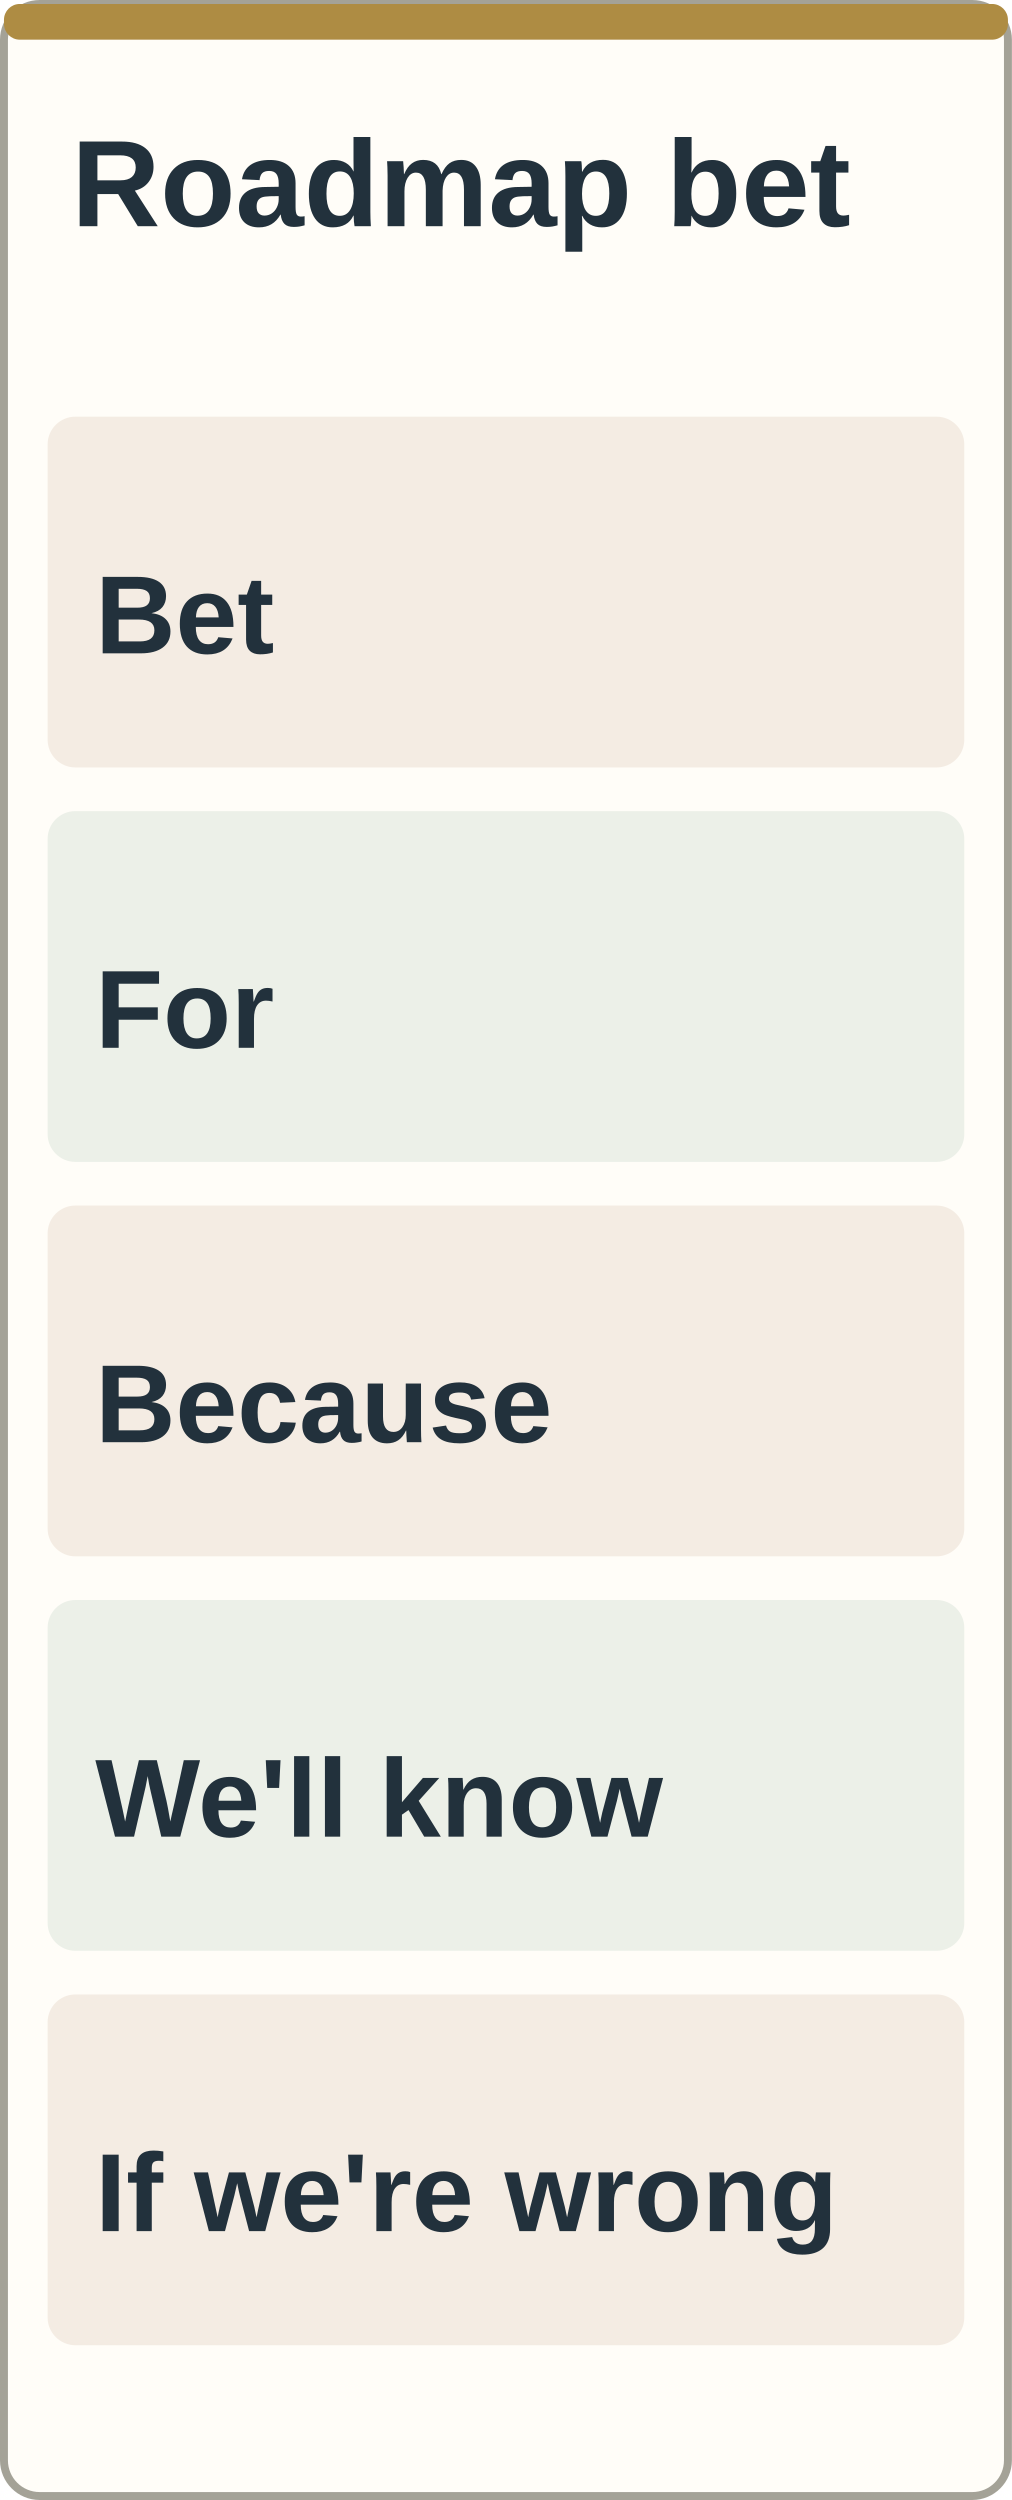
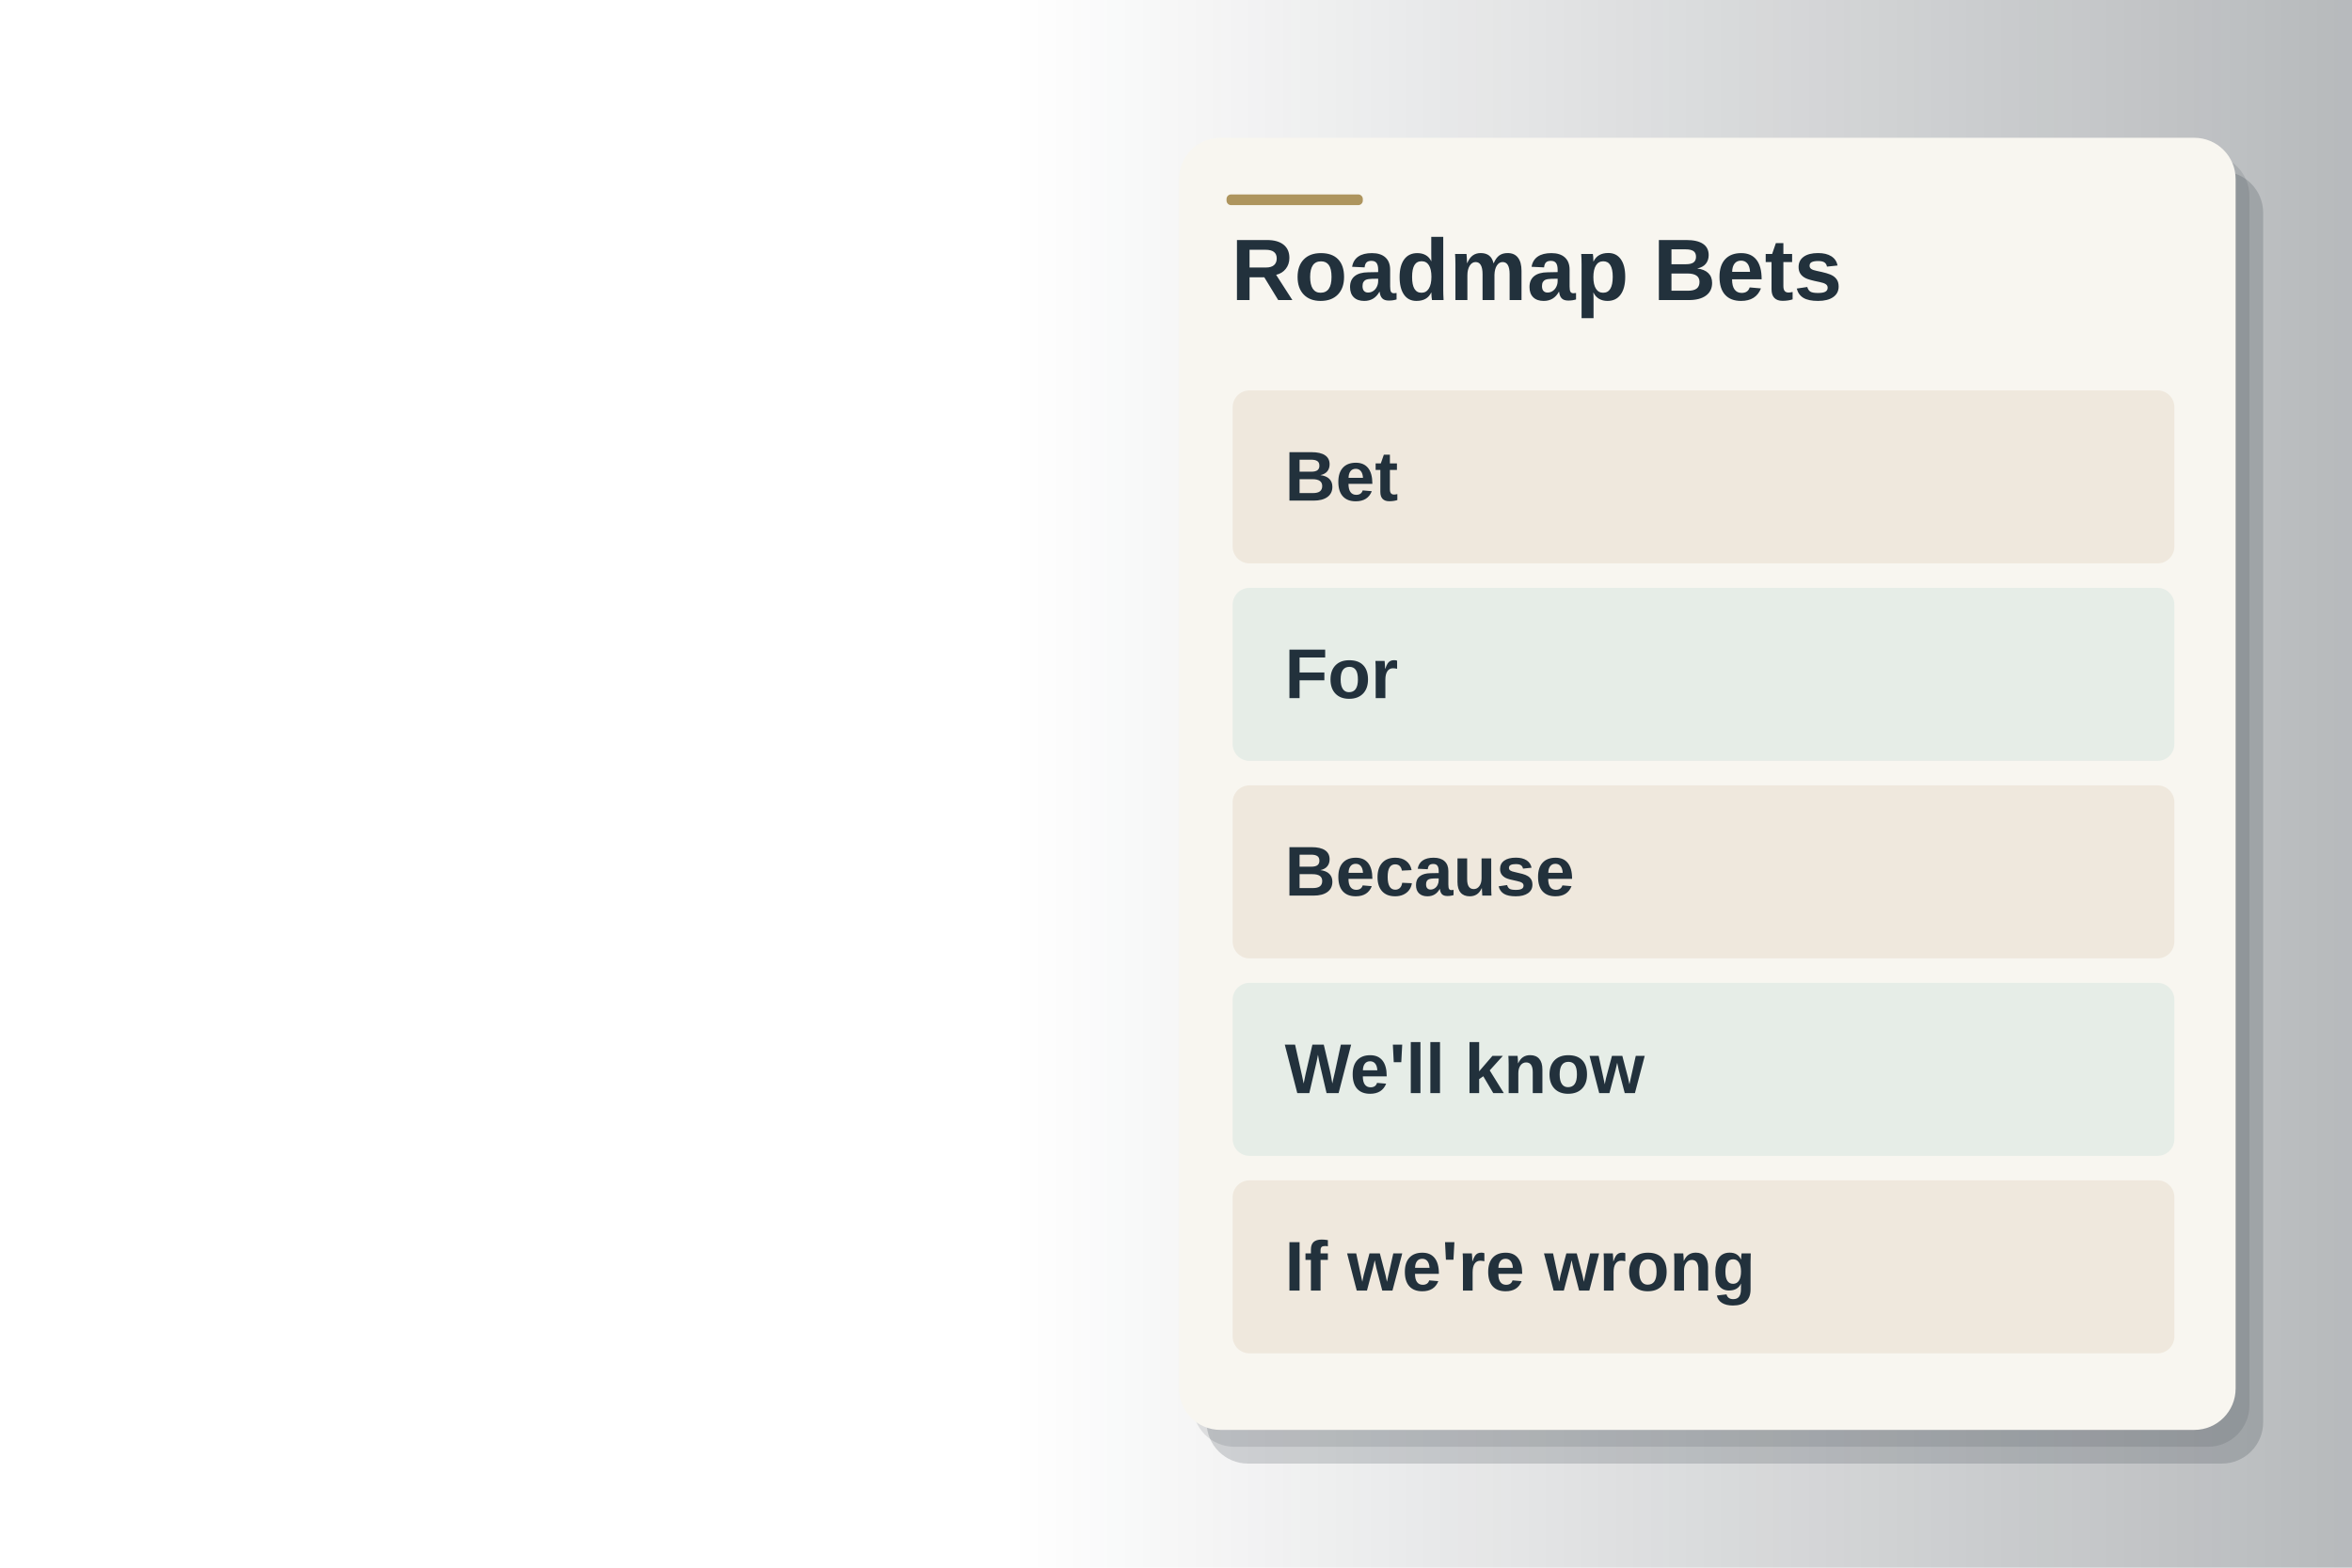
- <svg xmlns="http://www.w3.org/2000/svg" width="255" height="630" viewBox="0 0 255 630">
-   <rect x="1" y="1" width="253" height="628" rx="9" fill="#fffdf8" fill-opacity=".97" stroke="#a4a297" stroke-width="2" />
-   <rect x="1" y="1" width="253" height="9" rx="4" fill="#ae8c43" />
-   <text x="18" y="57" font-family="Arial,sans-serif" font-size="31" font-weight="700" fill="#22313c">Roadmap bet</text>
-   <rect x="12" y="105" width="231" height="88.4" rx="7" fill="#f4ece3" />
-   <text x="24" y="164.64" font-family="Arial,sans-serif" font-size="28" font-weight="700" fill="#22313c">Bet</text>
-   <rect x="12" y="204.4" width="231" height="88.4" rx="7" fill="#ecf0e8" />
-   <text x="24" y="264.04" font-family="Arial,sans-serif" font-size="28" font-weight="700" fill="#22313c">For</text>
-   <rect x="12" y="303.8" width="231" height="88.4" rx="7" fill="#f4ece3" />
-   <text x="24" y="363.44" font-family="Arial,sans-serif" font-size="28" font-weight="700" fill="#22313c">Because</text>
-   <rect x="12" y="403.2" width="231" height="88.4" rx="7" fill="#ecf0e8" />
-   <text x="24" y="462.84" font-family="Arial,sans-serif" font-size="28" font-weight="700" fill="#22313c">We'll know</text>
-   <rect x="12" y="502.6" width="231" height="88.4" rx="7" fill="#f4ece3" />
-   <text x="24" y="562.24" font-family="Arial,sans-serif" font-size="28" font-weight="700" fill="#22313c">If we're wrong</text>
+ <svg xmlns="http://www.w3.org/2000/svg" width="1536" height="1024" viewBox="0 0 1536 1024">
+   <defs>
+     <linearGradient id="fade" x1="0" x2="1536" y1="0" y2="0" gradientUnits="userSpaceOnUse">
+       <stop offset="0%" stop-color="#0f1820" stop-opacity="0" />
+       <stop offset="43%" stop-color="#0f1820" stop-opacity="0" />
+       <stop offset="100%" stop-color="#0f1820" stop-opacity=".3" />
+     </linearGradient>
+   </defs>
+   <rect width="1536" height="1024" fill="url(#fade)" />
+   <rect x="788" y="112" width="690" height="844" rx="27" fill="#13202a" fill-opacity=".17" />
+   <rect x="779" y="101" width="690" height="844" rx="27" fill="#13202a" fill-opacity=".11" />
+   <rect x="770" y="90" width="690" height="844" rx="27" fill="#f8f6f0" />
+   <rect x="801" y="127" width="89" height="7" rx="3" fill="#ae955e" />
+   <text x="804" y="196" font-family="Arial,sans-serif" font-size="57" font-weight="700" fill="#22313c">Roadmap Bets</text>
+   <rect x="805" y="255" width="615" height="113" rx="11" fill="#efe8dd" />
+   <text x="839" y="327" font-family="Arial,sans-serif" font-size="46" font-weight="700" fill="#22313c">Bet</text>
+   <rect x="805" y="384" width="615" height="113" rx="11" fill="#e6ede7" />
+   <text x="839" y="456" font-family="Arial,sans-serif" font-size="46" font-weight="700" fill="#22313c">For</text>
+   <rect x="805" y="513" width="615" height="113" rx="11" fill="#efe8dd" />
+   <text x="839" y="585" font-family="Arial,sans-serif" font-size="46" font-weight="700" fill="#22313c">Because</text>
+   <rect x="805" y="642" width="615" height="113" rx="11" fill="#e6ede7" />
+   <text x="839" y="714" font-family="Arial,sans-serif" font-size="46" font-weight="700" fill="#22313c">We'll know</text>
+   <rect x="805" y="771" width="615" height="113" rx="11" fill="#efe8dd" />
+   <text x="839" y="843" font-family="Arial,sans-serif" font-size="46" font-weight="700" fill="#22313c">If we're wrong</text>
</svg>
